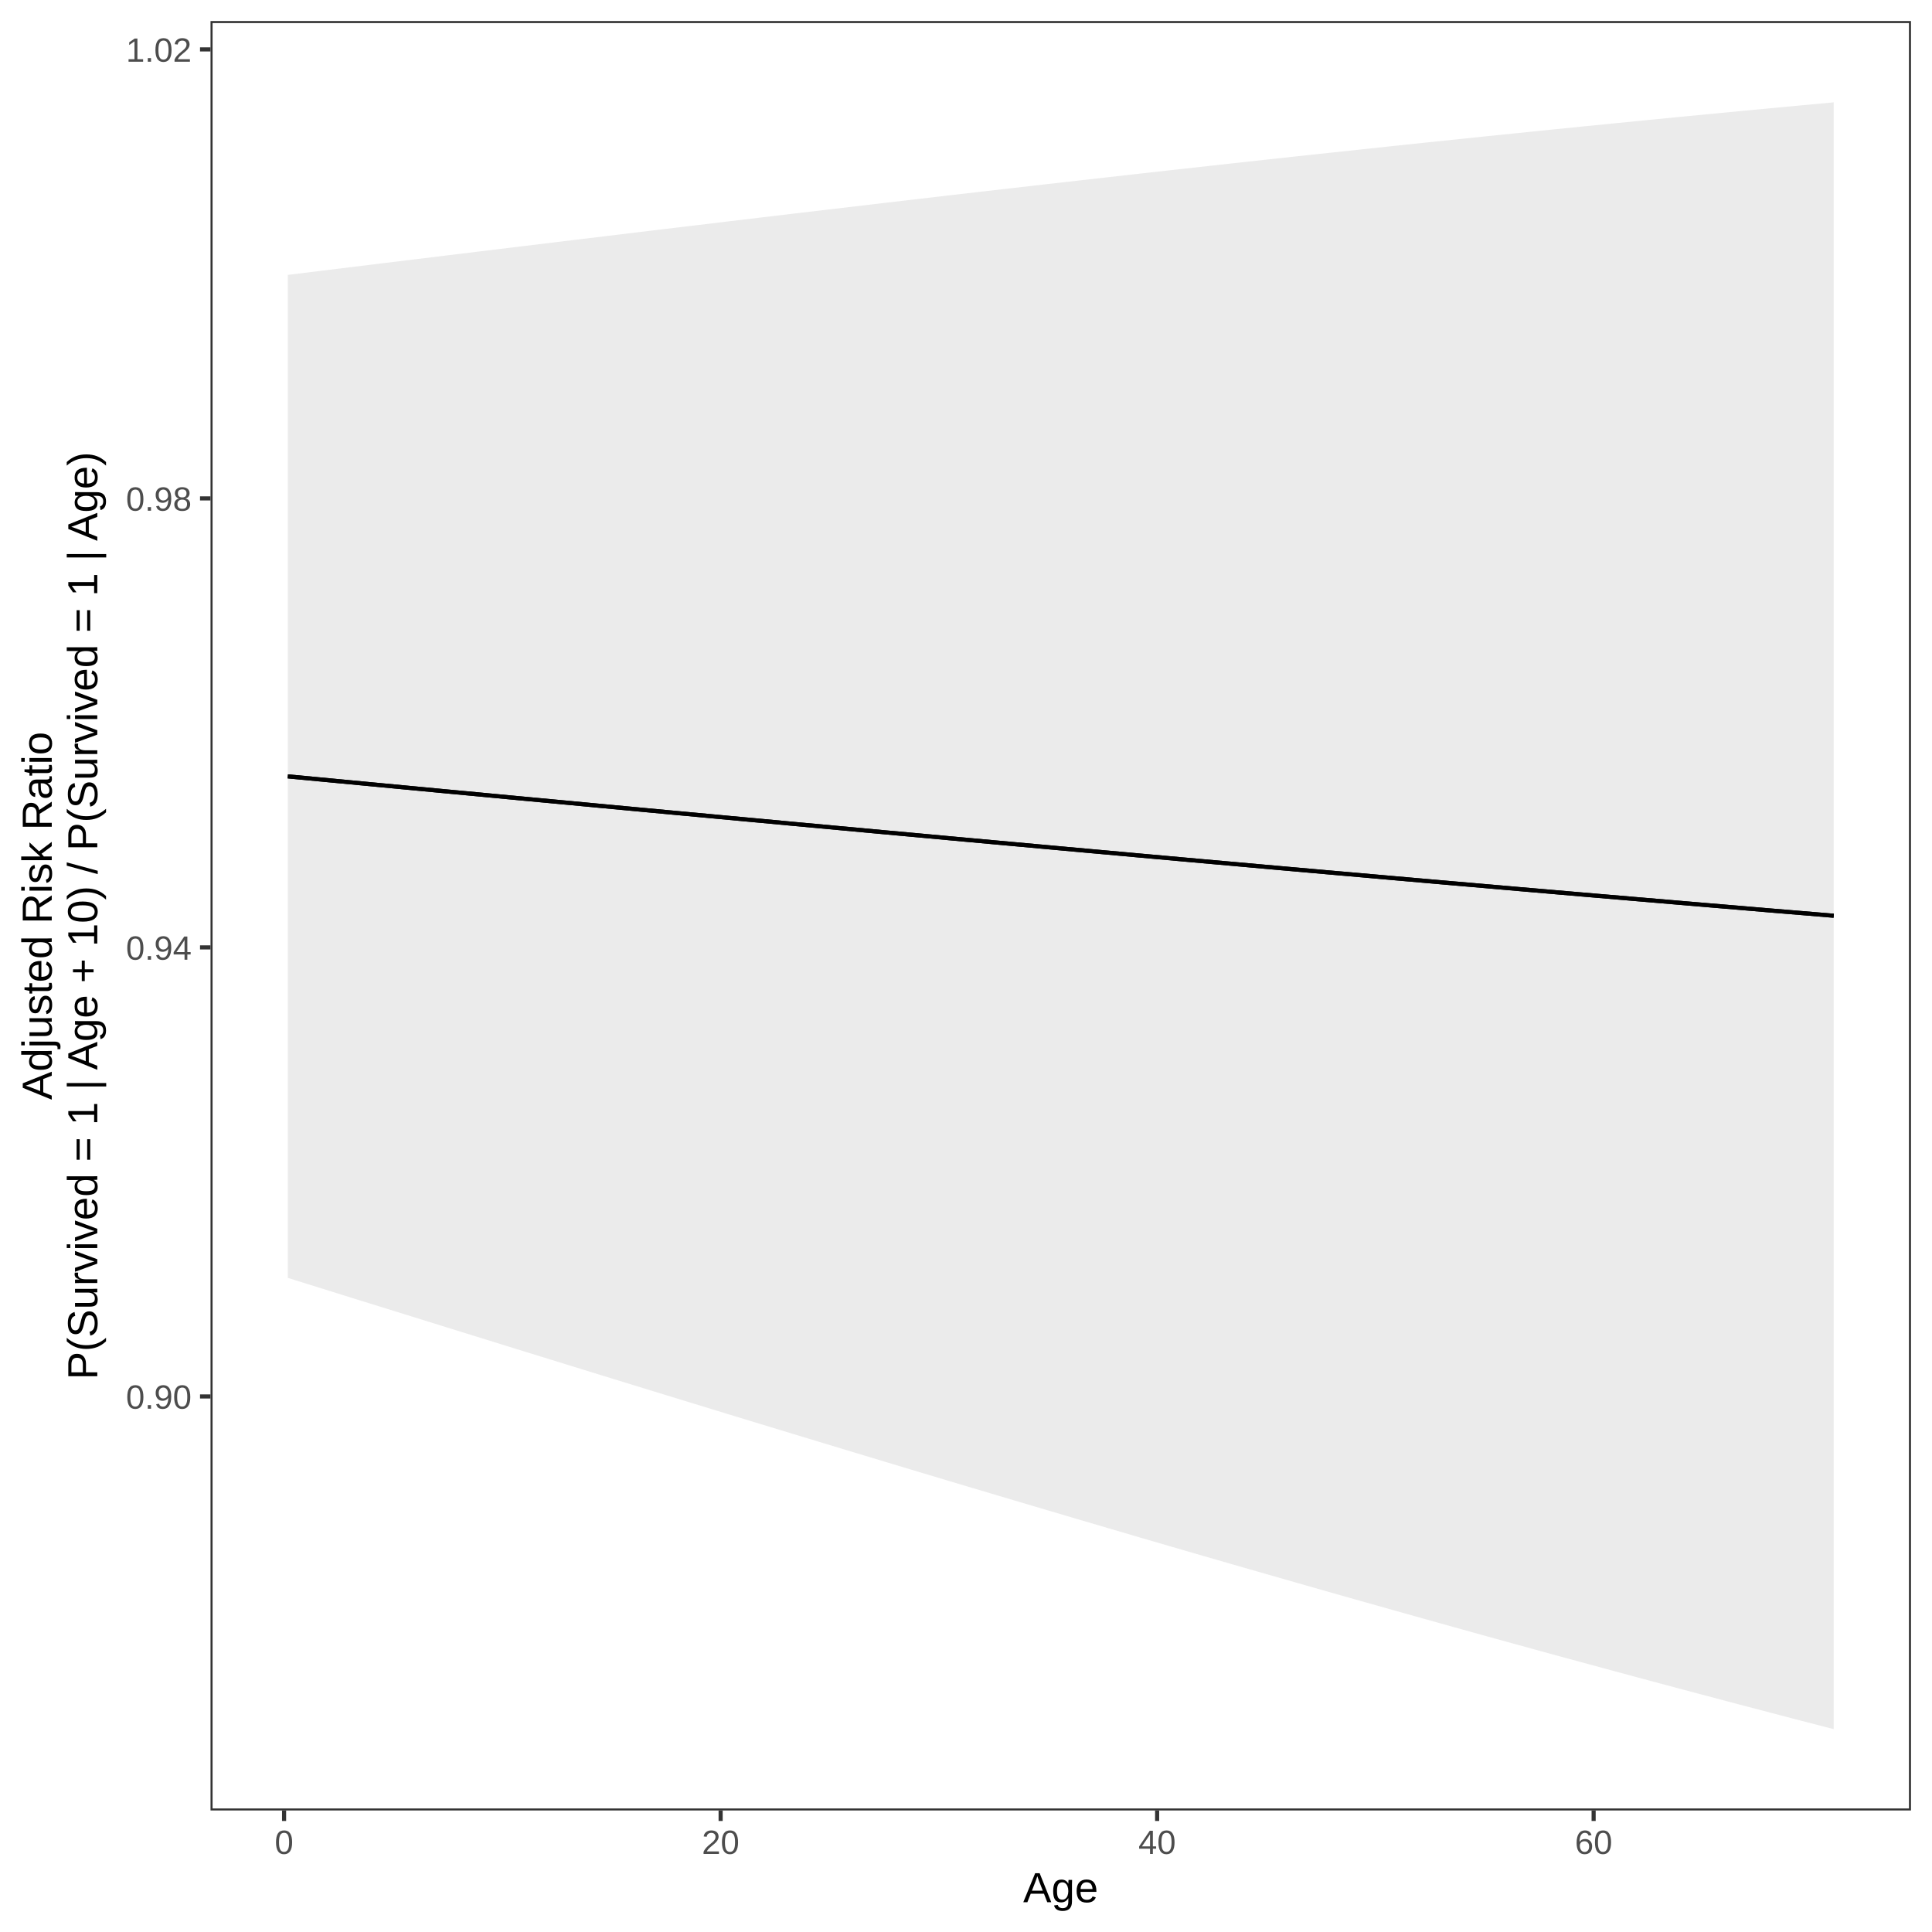
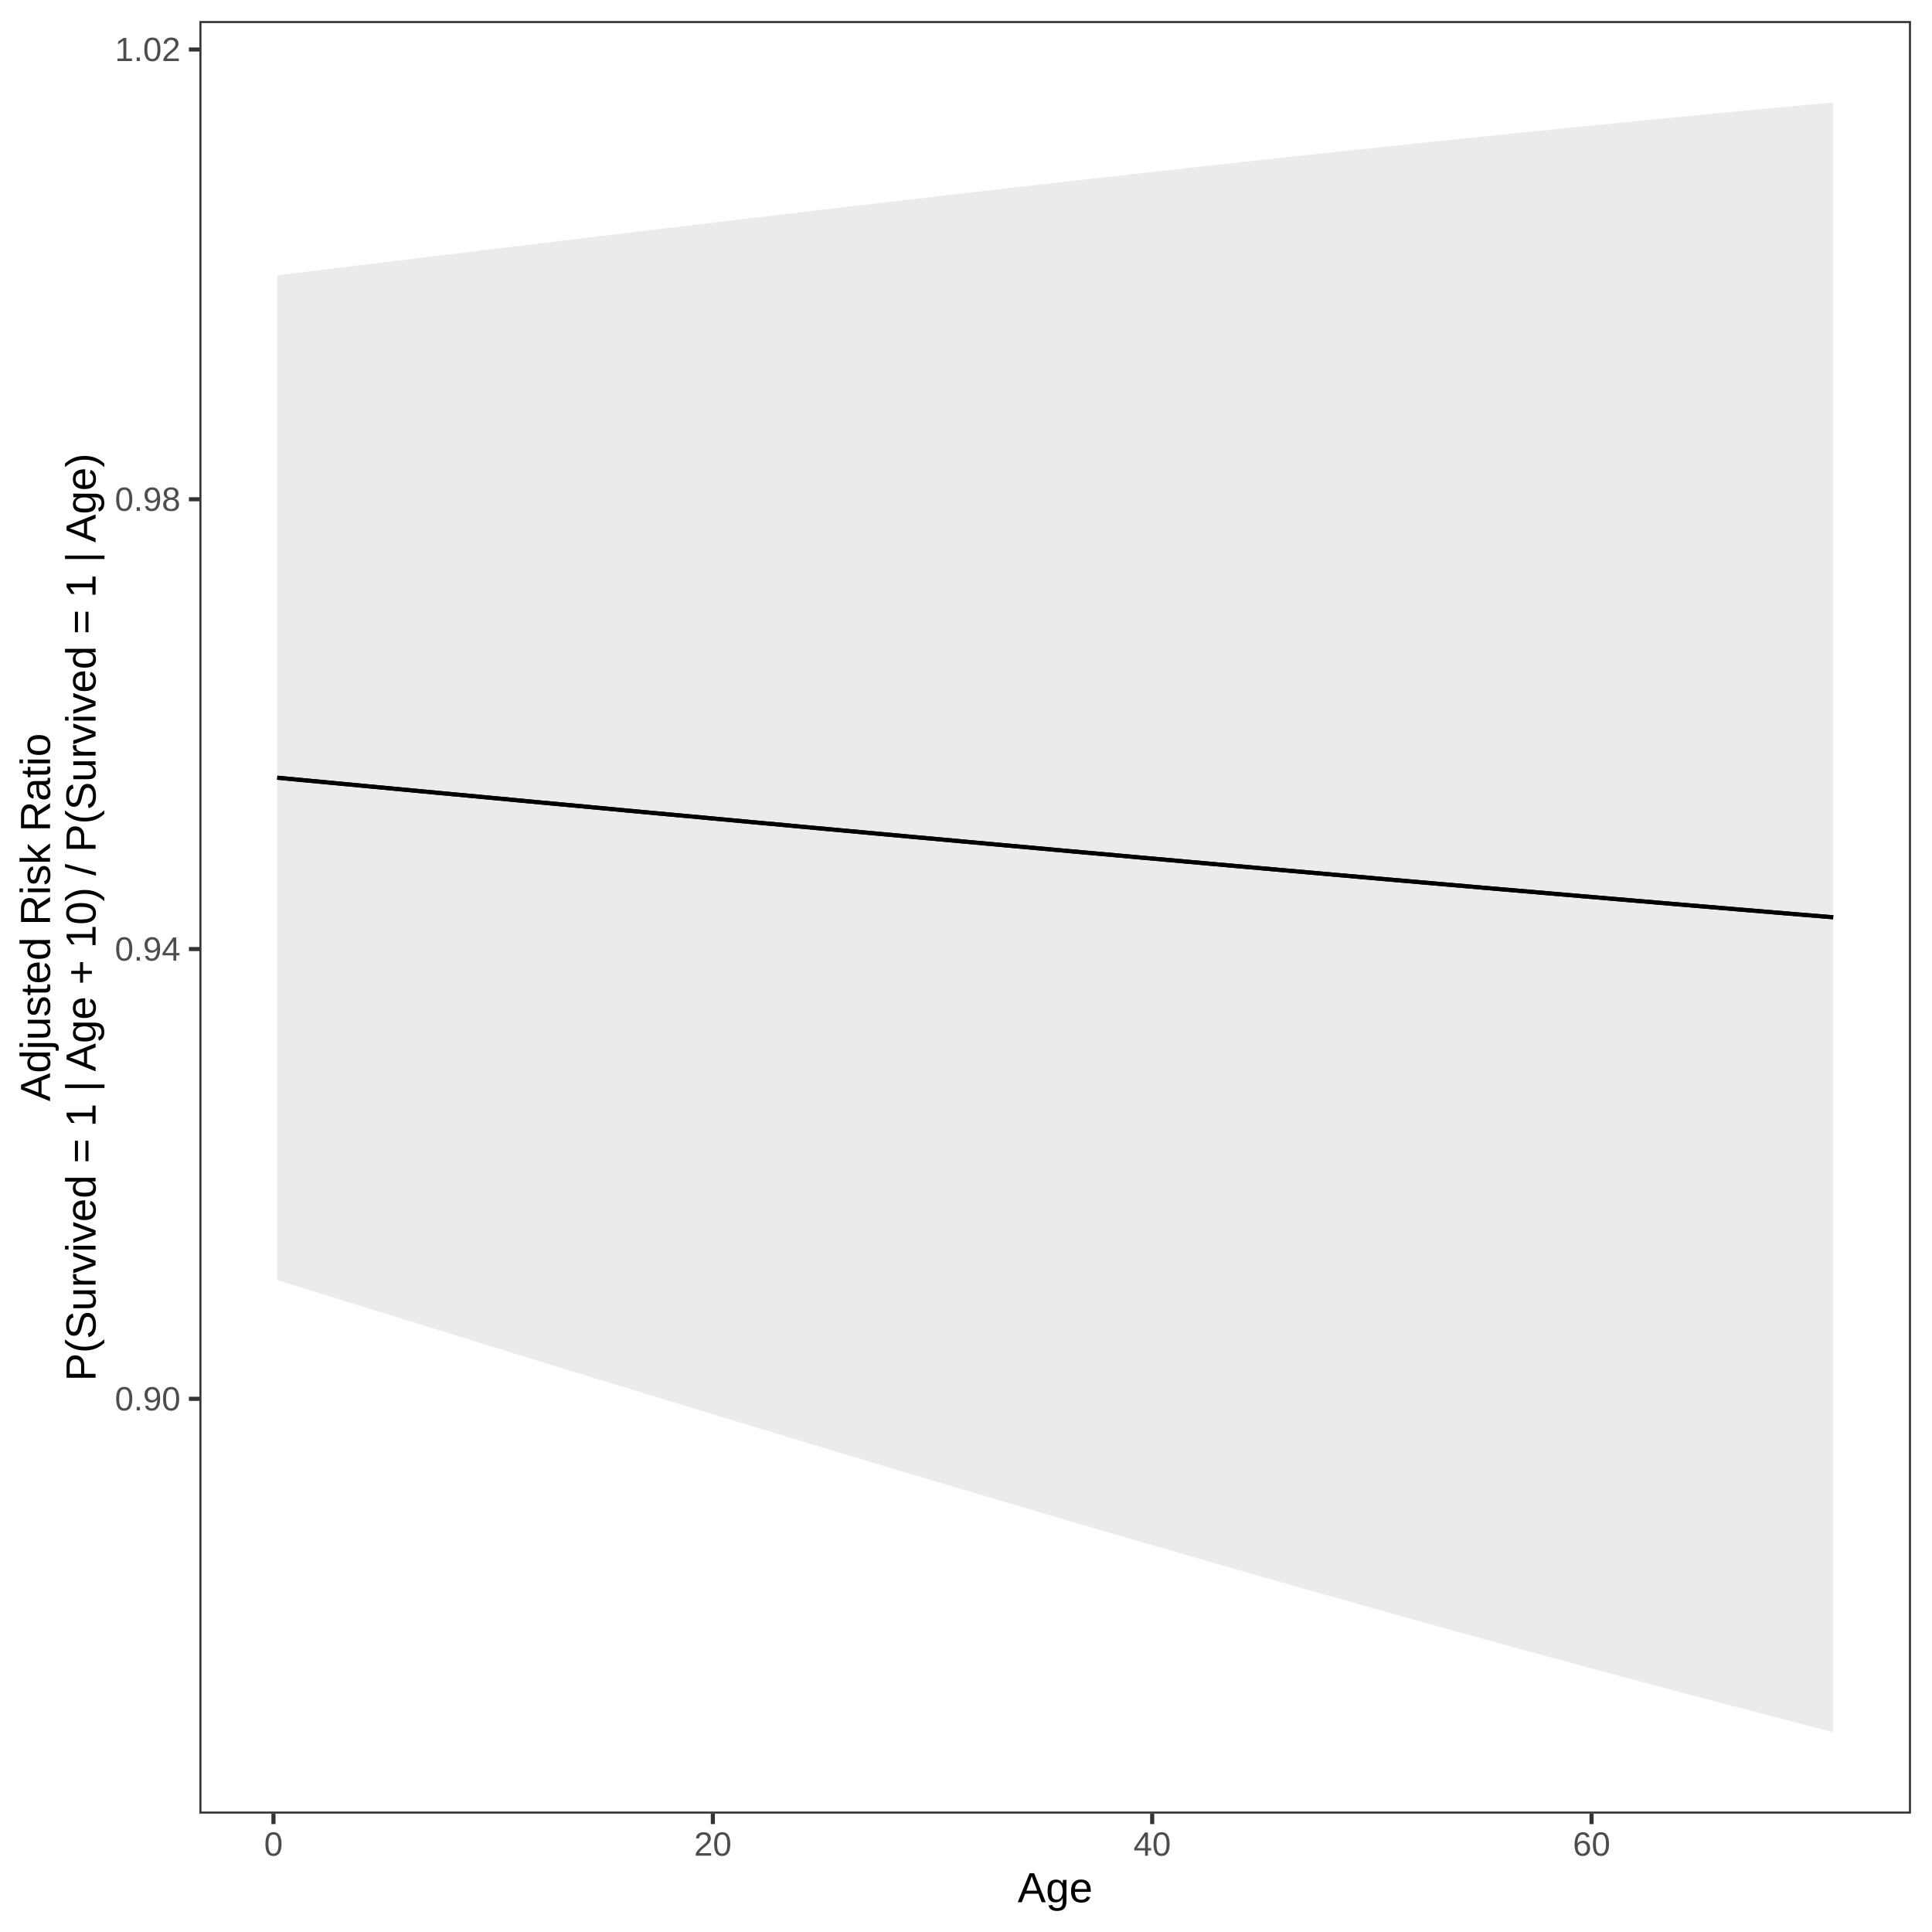
<svg xmlns="http://www.w3.org/2000/svg" class="svglite" width="504.00pt" height="504.00pt" viewBox="0 0 504.00 504.00">
  <defs>
    <style type="text/css">
    .svglite line, .svglite polyline, .svglite polygon, .svglite path, .svglite rect, .svglite circle {
      fill: none;
      stroke: #000000;
      stroke-linecap: round;
      stroke-linejoin: round;
      stroke-miterlimit: 10.00;
    }
    .svglite text {
      white-space: pre;
    }
  </style>
  </defs>
  <rect width="100%" height="100%" style="stroke: none; fill: #FFFFFF;" />
  <defs>
    <clipPath id="cpMC4wMHw1MDQuMDB8MC4wMHw1MDQuMDA=">
      <rect x="0.00" y="0.00" width="504.00" height="504.00" />
    </clipPath>
  </defs>
  <g clip-path="url(#cpMC4wMHw1MDQuMDB8MC4wMHw1MDQuMDA=)">
-     <rect x="0.00" y="0.00" width="504.00" height="504.00" style="stroke-width: 1.07; stroke: #FFFFFF; fill: #FFFFFF;" />
+     <rect x="0" y="0.00" width="504.00" height="504.00" style="stroke-width: 1.07; stroke: #FFFFFF; fill: #FFFFFF;" />
  </g>
  <defs>
-     <clipPath id="cpNTQuOTJ8NDk4LjUyfDUuNDh8NDcyLjI5">
-       <rect x="54.92" y="5.48" width="443.60" height="466.82" />
+     <clipPath id="cpNTIuMDJ8NDk4LjUyfDUuNDh8NDczLjEx">
+       <rect x="52.02" y="5.48" width="446.50" height="467.63" />
    </clipPath>
  </defs>
-   <g clip-path="url(#cpNTQuOTJ8NDk4LjUyfDUuNDh8NDcyLjI5)">
-     <rect x="54.92" y="5.48" width="443.60" height="466.82" style="stroke-width: 1.07; stroke: none; fill: #FFFFFF;" />
-     <polygon points="75.08,71.71 83.31,70.70 91.54,69.69 99.77,68.68 108.00,67.68 116.23,66.67 124.46,65.67 132.69,64.67 140.92,63.67 149.15,62.67 157.38,61.68 165.61,60.68 173.84,59.69 182.07,58.71 190.30,57.72 198.53,56.74 206.76,55.76 214.99,54.79 223.22,53.82 231.45,52.85 239.68,51.89 247.91,50.93 256.14,49.98 264.37,49.04 272.60,48.09 280.83,47.16 289.06,46.23 297.29,45.30 305.52,44.38 313.75,43.47 321.98,42.56 330.21,41.66 338.45,40.76 346.68,39.88 354.91,39.00 363.14,38.12 371.37,37.25 379.60,36.40 387.83,35.54 396.06,34.70 404.29,33.86 412.52,33.03 420.75,32.21 428.98,31.40 437.21,30.59 445.44,29.80 453.67,29.01 461.90,28.23 470.13,27.46 478.36,26.70 478.36,451.08 470.13,448.95 461.90,446.80 453.67,444.64 445.44,442.46 437.21,440.27 428.98,438.07 420.75,435.85 412.52,433.62 404.29,431.38 396.06,429.12 387.83,426.85 379.60,424.56 371.37,422.26 363.14,419.95 354.91,417.63 346.68,415.30 338.45,412.95 330.21,410.59 321.98,408.23 313.75,405.85 305.52,403.46 297.29,401.06 289.06,398.64 280.83,396.22 272.60,393.79 264.37,391.35 256.14,388.90 247.91,386.45 239.68,383.98 231.45,381.50 223.22,379.02 214.99,376.53 206.76,374.03 198.53,371.53 190.30,369.02 182.07,366.50 173.84,363.98 165.61,361.45 157.38,358.92 149.15,356.38 140.92,353.83 132.69,351.29 124.46,348.73 116.23,346.18 108.00,343.62 99.77,341.06 91.54,338.50 83.31,335.93 75.08,333.36 " style="stroke-width: 0.00; stroke: none; stroke-linecap: butt; fill: #333333; fill-opacity: 0.10;" />
-     <polyline points="75.08,71.71 83.31,70.70 91.54,69.69 99.77,68.68 108.00,67.68 116.23,66.67 124.46,65.67 132.69,64.67 140.92,63.67 149.15,62.67 157.38,61.68 165.61,60.68 173.84,59.69 182.07,58.71 190.30,57.72 198.53,56.74 206.76,55.76 214.99,54.79 223.22,53.82 231.45,52.85 239.68,51.89 247.91,50.93 256.14,49.98 264.37,49.04 272.60,48.09 280.83,47.16 289.06,46.23 297.29,45.30 305.52,44.38 313.75,43.47 321.98,42.56 330.21,41.66 338.45,40.76 346.68,39.88 354.91,39.00 363.14,38.12 371.37,37.25 379.60,36.40 387.83,35.54 396.06,34.70 404.29,33.86 412.52,33.03 420.75,32.21 428.98,31.40 437.21,30.59 445.44,29.80 453.67,29.01 461.90,28.23 470.13,27.46 478.36,26.70 " style="stroke-width: 1.07; stroke: none; stroke-linecap: butt;" />
-     <polyline points="478.36,451.08 470.13,448.95 461.90,446.80 453.67,444.64 445.44,442.46 437.21,440.27 428.98,438.07 420.75,435.85 412.52,433.62 404.29,431.38 396.06,429.12 387.83,426.85 379.60,424.56 371.37,422.26 363.14,419.95 354.91,417.63 346.68,415.30 338.45,412.95 330.21,410.59 321.98,408.23 313.75,405.85 305.52,403.46 297.29,401.06 289.06,398.64 280.83,396.22 272.60,393.79 264.37,391.35 256.14,388.90 247.91,386.45 239.68,383.98 231.45,381.50 223.22,379.02 214.99,376.53 206.76,374.03 198.53,371.53 190.30,369.02 182.07,366.50 173.84,363.98 165.61,361.45 157.38,358.92 149.15,356.38 140.92,353.83 132.69,351.29 124.46,348.73 116.23,346.18 108.00,343.62 99.77,341.06 91.54,338.50 83.31,335.93 75.08,333.36 " style="stroke-width: 1.07; stroke: none; stroke-linecap: butt;" />
-     <polyline points="75.08,202.53 83.31,203.31 91.54,204.09 99.77,204.87 108.00,205.65 116.23,206.43 124.46,207.20 132.69,207.98 140.92,208.75 149.15,209.52 157.38,210.30 165.61,211.07 173.84,211.84 182.07,212.60 190.30,213.37 198.53,214.13 206.76,214.90 214.99,215.66 223.22,216.42 231.45,217.18 239.68,217.93 247.91,218.69 256.14,219.44 264.37,220.19 272.60,220.94 280.83,221.69 289.06,222.43 297.29,223.18 305.52,223.92 313.75,224.66 321.98,225.39 330.21,226.13 338.45,226.86 346.68,227.59 354.91,228.31 363.14,229.04 371.37,229.76 379.60,230.48 387.83,231.19 396.06,231.91 404.29,232.62 412.52,233.33 420.75,234.03 428.98,234.73 437.21,235.43 445.44,236.13 453.67,236.82 461.90,237.52 470.13,238.20 478.36,238.89 " style="stroke-width: 1.07; stroke-linecap: butt;" />
-     <polyline points="75.08,202.53 83.31,203.31 91.54,204.09 99.77,204.87 108.00,205.65 116.23,206.43 124.46,207.20 132.69,207.98 140.92,208.75 149.15,209.52 157.38,210.30 165.61,211.07 173.84,211.84 182.07,212.60 190.30,213.37 198.53,214.13 206.76,214.90 214.99,215.66 223.22,216.42 231.45,217.18 239.68,217.93 247.91,218.69 256.14,219.44 264.37,220.19 272.60,220.94 280.83,221.69 289.06,222.43 297.29,223.18 305.52,223.92 313.75,224.66 321.98,225.39 330.21,226.13 338.45,226.86 346.68,227.59 354.91,228.31 363.14,229.04 371.37,229.76 379.60,230.48 387.83,231.19 396.06,231.91 404.29,232.62 412.52,233.33 420.75,234.03 428.98,234.73 437.21,235.43 445.44,236.13 453.67,236.82 461.90,237.52 470.13,238.20 478.36,238.89 " style="stroke-width: 1.07; stroke-linecap: butt;" />
-     <rect x="54.92" y="5.48" width="443.60" height="466.82" style="stroke-width: 1.07; stroke: #333333;" />
+   <g clip-path="url(#cpNTIuMDJ8NDk4LjUyfDUuNDh8NDczLjEx)">
+     <rect x="52.02" y="5.48" width="446.50" height="467.63" style="stroke-width: 1.07; stroke: none; fill: #FFFFFF;" />
+     <polygon points="72.32,71.82 80.60,70.81 88.89,69.80 97.17,68.79 105.45,67.79 113.74,66.78 122.02,65.78 130.31,64.77 138.59,63.77 146.87,62.77 155.16,61.77 163.44,60.78 171.72,59.79 180.01,58.80 188.29,57.81 196.58,56.83 204.86,55.85 213.14,54.87 221.43,53.90 229.71,52.94 237.99,51.97 246.28,51.01 254.56,50.06 262.85,49.11 271.13,48.17 279.41,47.23 287.70,46.30 295.98,45.37 304.27,44.45 312.55,43.53 320.83,42.62 329.12,41.72 337.40,40.83 345.68,39.94 353.97,39.05 362.25,38.18 370.54,37.31 378.82,36.45 387.10,35.60 395.39,34.75 403.67,33.91 411.95,33.08 420.24,32.26 428.52,31.44 436.81,30.64 445.09,29.84 453.37,29.05 461.66,28.27 469.94,27.50 478.23,26.74 478.23,451.85 469.94,449.72 461.66,447.57 453.37,445.40 445.09,443.23 436.81,441.03 428.52,438.82 420.24,436.60 411.95,434.37 403.67,432.12 395.39,429.86 387.10,427.58 378.82,425.29 370.54,422.99 362.25,420.68 353.97,418.35 345.68,416.01 337.40,413.66 329.12,411.30 320.83,408.93 312.55,406.54 304.27,404.15 295.98,401.74 287.70,399.33 279.41,396.90 271.13,394.47 262.85,392.02 254.56,389.57 246.28,387.11 237.99,384.64 229.71,382.16 221.43,379.67 213.14,377.18 204.86,374.68 196.58,372.17 188.29,369.65 180.01,367.13 171.72,364.60 163.44,362.07 155.16,359.53 146.87,356.99 138.59,354.44 130.31,351.89 122.02,349.33 113.74,346.77 105.45,344.21 97.17,341.65 88.89,339.08 80.60,336.51 72.32,333.93 " style="stroke-width: 0.00; stroke: none; stroke-linecap: butt; fill: #333333; fill-opacity: 0.10;" />
+     <polyline points="72.32,71.82 80.60,70.81 88.89,69.80 97.17,68.79 105.45,67.79 113.74,66.78 122.02,65.78 130.31,64.77 138.59,63.77 146.87,62.77 155.16,61.77 163.44,60.78 171.72,59.79 180.01,58.80 188.29,57.81 196.58,56.83 204.86,55.85 213.14,54.87 221.43,53.90 229.71,52.94 237.99,51.97 246.28,51.01 254.56,50.06 262.85,49.11 271.13,48.17 279.41,47.23 287.70,46.30 295.98,45.37 304.27,44.45 312.55,43.53 320.83,42.62 329.12,41.72 337.40,40.83 345.68,39.94 353.97,39.05 362.25,38.18 370.54,37.31 378.82,36.45 387.10,35.60 395.39,34.75 403.67,33.91 411.95,33.08 420.24,32.26 428.52,31.44 436.81,30.64 445.09,29.84 453.37,29.05 461.66,28.27 469.94,27.50 478.23,26.74 " style="stroke-width: 1.07; stroke: none; stroke-linecap: butt;" />
+     <polyline points="478.23,451.85 469.94,449.72 461.66,447.57 453.37,445.40 445.09,443.23 436.81,441.03 428.52,438.82 420.24,436.60 411.95,434.37 403.67,432.12 395.39,429.86 387.10,427.58 378.82,425.29 370.54,422.99 362.25,420.68 353.97,418.35 345.68,416.01 337.40,413.66 329.12,411.30 320.83,408.93 312.55,406.54 304.27,404.15 295.98,401.74 287.70,399.33 279.41,396.90 271.13,394.47 262.85,392.02 254.56,389.57 246.28,387.11 237.99,384.64 229.71,382.16 221.43,379.67 213.14,377.18 204.86,374.68 196.58,372.17 188.29,369.65 180.01,367.13 171.72,364.60 163.44,362.07 155.16,359.53 146.87,356.99 138.59,354.44 130.31,351.89 122.02,349.33 113.74,346.77 105.45,344.21 97.17,341.65 88.89,339.08 80.60,336.51 72.32,333.93 " style="stroke-width: 1.07; stroke: none; stroke-linecap: butt;" />
+     <polyline points="72.32,202.88 80.60,203.66 88.89,204.44 97.17,205.22 105.45,206.00 113.74,206.78 122.02,207.55 130.31,208.33 138.59,209.11 146.87,209.88 155.16,210.65 163.44,211.43 171.72,212.20 180.01,212.96 188.29,213.73 196.58,214.50 204.86,215.26 213.14,216.03 221.43,216.79 229.71,217.55 237.99,218.31 246.28,219.06 254.56,219.82 262.85,220.57 271.13,221.32 279.41,222.07 287.70,222.81 295.98,223.56 304.27,224.30 312.55,225.04 320.83,225.78 329.12,226.51 337.40,227.24 345.68,227.97 353.97,228.70 362.25,229.43 370.54,230.15 378.82,230.87 387.10,231.59 395.39,232.30 403.67,233.01 411.95,233.72 420.24,234.43 428.52,235.13 436.81,235.84 445.09,236.53 453.37,237.23 461.66,237.92 469.94,238.61 478.23,239.29 " style="stroke-width: 1.07; stroke-linecap: butt;" />
+     <polyline points="72.32,202.88 80.60,203.66 88.89,204.44 97.17,205.22 105.45,206.00 113.74,206.78 122.02,207.55 130.31,208.33 138.59,209.11 146.87,209.88 155.16,210.65 163.44,211.43 171.72,212.20 180.01,212.96 188.29,213.73 196.58,214.50 204.86,215.26 213.14,216.03 221.43,216.79 229.71,217.55 237.99,218.31 246.28,219.06 254.56,219.82 262.85,220.57 271.13,221.32 279.41,222.07 287.70,222.81 295.98,223.56 304.27,224.30 312.55,225.04 320.83,225.78 329.12,226.51 337.40,227.24 345.68,227.97 353.97,228.70 362.25,229.43 370.54,230.15 378.82,230.87 387.10,231.59 395.39,232.30 403.67,233.01 411.95,233.72 420.24,234.43 428.52,235.13 436.81,235.84 445.09,236.53 453.37,237.23 461.66,237.92 469.94,238.61 478.23,239.29 " style="stroke-width: 1.07; stroke-linecap: butt;" />
+     <rect x="52.02" y="5.48" width="446.50" height="467.63" style="stroke-width: 1.07; stroke: #333333;" />
  </g>
  <g clip-path="url(#cpMC4wMHw1MDQuMDB8MC4wMHw1MDQuMDA=)">
-     <text x="49.99" y="367.49" text-anchor="end" style="font-size: 8.80px;fill: #4D4D4D; font-family: &quot;Arimo&quot;;" textLength="19.58px" lengthAdjust="spacingAndGlyphs">0.90</text>
-     <text x="49.99" y="250.36" text-anchor="end" style="font-size: 8.80px;fill: #4D4D4D; font-family: &quot;Arimo&quot;;" textLength="19.58px" lengthAdjust="spacingAndGlyphs">0.94</text>
-     <text x="49.99" y="133.23" text-anchor="end" style="font-size: 8.80px;fill: #4D4D4D; font-family: &quot;Arimo&quot;;" textLength="19.58px" lengthAdjust="spacingAndGlyphs">0.98</text>
-     <text x="49.99" y="16.10" text-anchor="end" style="font-size: 8.80px;fill: #4D4D4D; font-family: &quot;Arimo&quot;;" textLength="19.58px" lengthAdjust="spacingAndGlyphs">1.02</text>
-     <polyline points="52.18,364.29 54.92,364.29 " style="stroke-width: 1.07; stroke: #333333; stroke-linecap: butt;" />
-     <polyline points="52.18,247.15 54.92,247.15 " style="stroke-width: 1.07; stroke: #333333; stroke-linecap: butt;" />
-     <polyline points="52.18,130.02 54.92,130.02 " style="stroke-width: 1.07; stroke: #333333; stroke-linecap: butt;" />
-     <polyline points="52.18,12.89 54.92,12.89 " style="stroke-width: 1.07; stroke: #333333; stroke-linecap: butt;" />
-     <polyline points="74.11,475.03 74.11,472.29 " style="stroke-width: 1.07; stroke: #333333; stroke-linecap: butt;" />
-     <polyline points="187.99,475.03 187.99,472.29 " style="stroke-width: 1.07; stroke: #333333; stroke-linecap: butt;" />
-     <polyline points="301.86,475.03 301.86,472.29 " style="stroke-width: 1.07; stroke: #333333; stroke-linecap: butt;" />
-     <polyline points="415.73,475.03 415.73,472.29 " style="stroke-width: 1.07; stroke: #333333; stroke-linecap: butt;" />
-     <text x="74.11" y="483.64" text-anchor="middle" style="font-size: 8.80px;fill: #4D4D4D; font-family: &quot;Arimo&quot;;" textLength="5.59px" lengthAdjust="spacingAndGlyphs">0</text>
-     <text x="187.99" y="483.64" text-anchor="middle" style="font-size: 8.80px;fill: #4D4D4D; font-family: &quot;Arimo&quot;;" textLength="11.19px" lengthAdjust="spacingAndGlyphs">20</text>
-     <text x="301.86" y="483.64" text-anchor="middle" style="font-size: 8.80px;fill: #4D4D4D; font-family: &quot;Arimo&quot;;" textLength="11.19px" lengthAdjust="spacingAndGlyphs">40</text>
-     <text x="415.73" y="483.64" text-anchor="middle" style="font-size: 8.80px;fill: #4D4D4D; font-family: &quot;Arimo&quot;;" textLength="11.19px" lengthAdjust="spacingAndGlyphs">60</text>
-     <text x="276.72" y="496.23" text-anchor="middle" style="font-size: 11.00px; font-family: &quot;Arimo&quot;;" textLength="21.28px" lengthAdjust="spacingAndGlyphs">Age</text>
-     <text transform="translate(13.50,238.89) rotate(-90)" text-anchor="middle" style="font-size: 11.00px; font-family: &quot;Arimo&quot;;" textLength="106.19px" lengthAdjust="spacingAndGlyphs">Adjusted Risk Ratio</text>
-     <text transform="translate(25.38,238.89) rotate(-90)" text-anchor="middle" style="font-size: 11.00px; font-family: &quot;Arimo&quot;;" textLength="278.34px" lengthAdjust="spacingAndGlyphs">P(Survived = 1 | Age + 10) / P(Survived = 1 | Age)</text>
+     <text x="47.09" y="367.94" text-anchor="end" style="font-size: 8.80px;fill: #4D4D4D; font-family: &quot;Liberation Sans&quot;;" textLength="17.14px" lengthAdjust="spacingAndGlyphs">0.90</text>
+     <text x="47.09" y="250.60" text-anchor="end" style="font-size: 8.80px;fill: #4D4D4D; font-family: &quot;Liberation Sans&quot;;" textLength="17.14px" lengthAdjust="spacingAndGlyphs">0.94</text>
+     <text x="47.09" y="133.27" text-anchor="end" style="font-size: 8.80px;fill: #4D4D4D; font-family: &quot;Liberation Sans&quot;;" textLength="17.14px" lengthAdjust="spacingAndGlyphs">0.98</text>
+     <text x="47.09" y="15.93" text-anchor="end" style="font-size: 8.80px;fill: #4D4D4D; font-family: &quot;Liberation Sans&quot;;" textLength="17.14px" lengthAdjust="spacingAndGlyphs">1.02</text>
+     <polyline points="49.28,364.91 52.02,364.91 " style="stroke-width: 1.07; stroke: #333333; stroke-linecap: butt;" />
+     <polyline points="49.28,247.58 52.02,247.58 " style="stroke-width: 1.07; stroke: #333333; stroke-linecap: butt;" />
+     <polyline points="49.28,130.24 52.02,130.24 " style="stroke-width: 1.07; stroke: #333333; stroke-linecap: butt;" />
+     <polyline points="49.28,12.91 52.02,12.91 " style="stroke-width: 1.07; stroke: #333333; stroke-linecap: butt;" />
+     <polyline points="71.34,475.85 71.34,473.11 " style="stroke-width: 1.07; stroke: #333333; stroke-linecap: butt;" />
+     <polyline points="185.96,475.85 185.96,473.11 " style="stroke-width: 1.07; stroke: #333333; stroke-linecap: butt;" />
+     <polyline points="300.57,475.85 300.57,473.11 " style="stroke-width: 1.07; stroke: #333333; stroke-linecap: butt;" />
+     <polyline points="415.19,475.85 415.19,473.11 " style="stroke-width: 1.07; stroke: #333333; stroke-linecap: butt;" />
+     <text x="71.34" y="484.10" text-anchor="middle" style="font-size: 8.80px;fill: #4D4D4D; font-family: &quot;Liberation Sans&quot;;" textLength="4.90px" lengthAdjust="spacingAndGlyphs">0</text>
+     <text x="185.96" y="484.10" text-anchor="middle" style="font-size: 8.80px;fill: #4D4D4D; font-family: &quot;Liberation Sans&quot;;" textLength="9.79px" lengthAdjust="spacingAndGlyphs">20</text>
+     <text x="300.57" y="484.10" text-anchor="middle" style="font-size: 8.80px;fill: #4D4D4D; font-family: &quot;Liberation Sans&quot;;" textLength="9.79px" lengthAdjust="spacingAndGlyphs">40</text>
+     <text x="415.19" y="484.10" text-anchor="middle" style="font-size: 8.80px;fill: #4D4D4D; font-family: &quot;Liberation Sans&quot;;" textLength="9.79px" lengthAdjust="spacingAndGlyphs">60</text>
+     <text x="275.27" y="496.23" text-anchor="middle" style="font-size: 11.00px; font-family: &quot;Liberation Sans&quot;;" textLength="19.58px" lengthAdjust="spacingAndGlyphs">Age</text>
+     <text transform="translate(13.05,239.29) rotate(-90)" text-anchor="middle" style="font-size: 11.00px; font-family: &quot;Liberation Sans&quot;;" textLength="96.00px" lengthAdjust="spacingAndGlyphs">Adjusted Risk Ratio</text>
+     <text transform="translate(24.93,239.29) rotate(-90)" text-anchor="middle" style="font-size: 11.00px; font-family: &quot;Liberation Sans&quot;;" textLength="242.13px" lengthAdjust="spacingAndGlyphs">P(Survived = 1 | Age + 10) / P(Survived = 1 | Age)</text>
  </g>
</svg>
